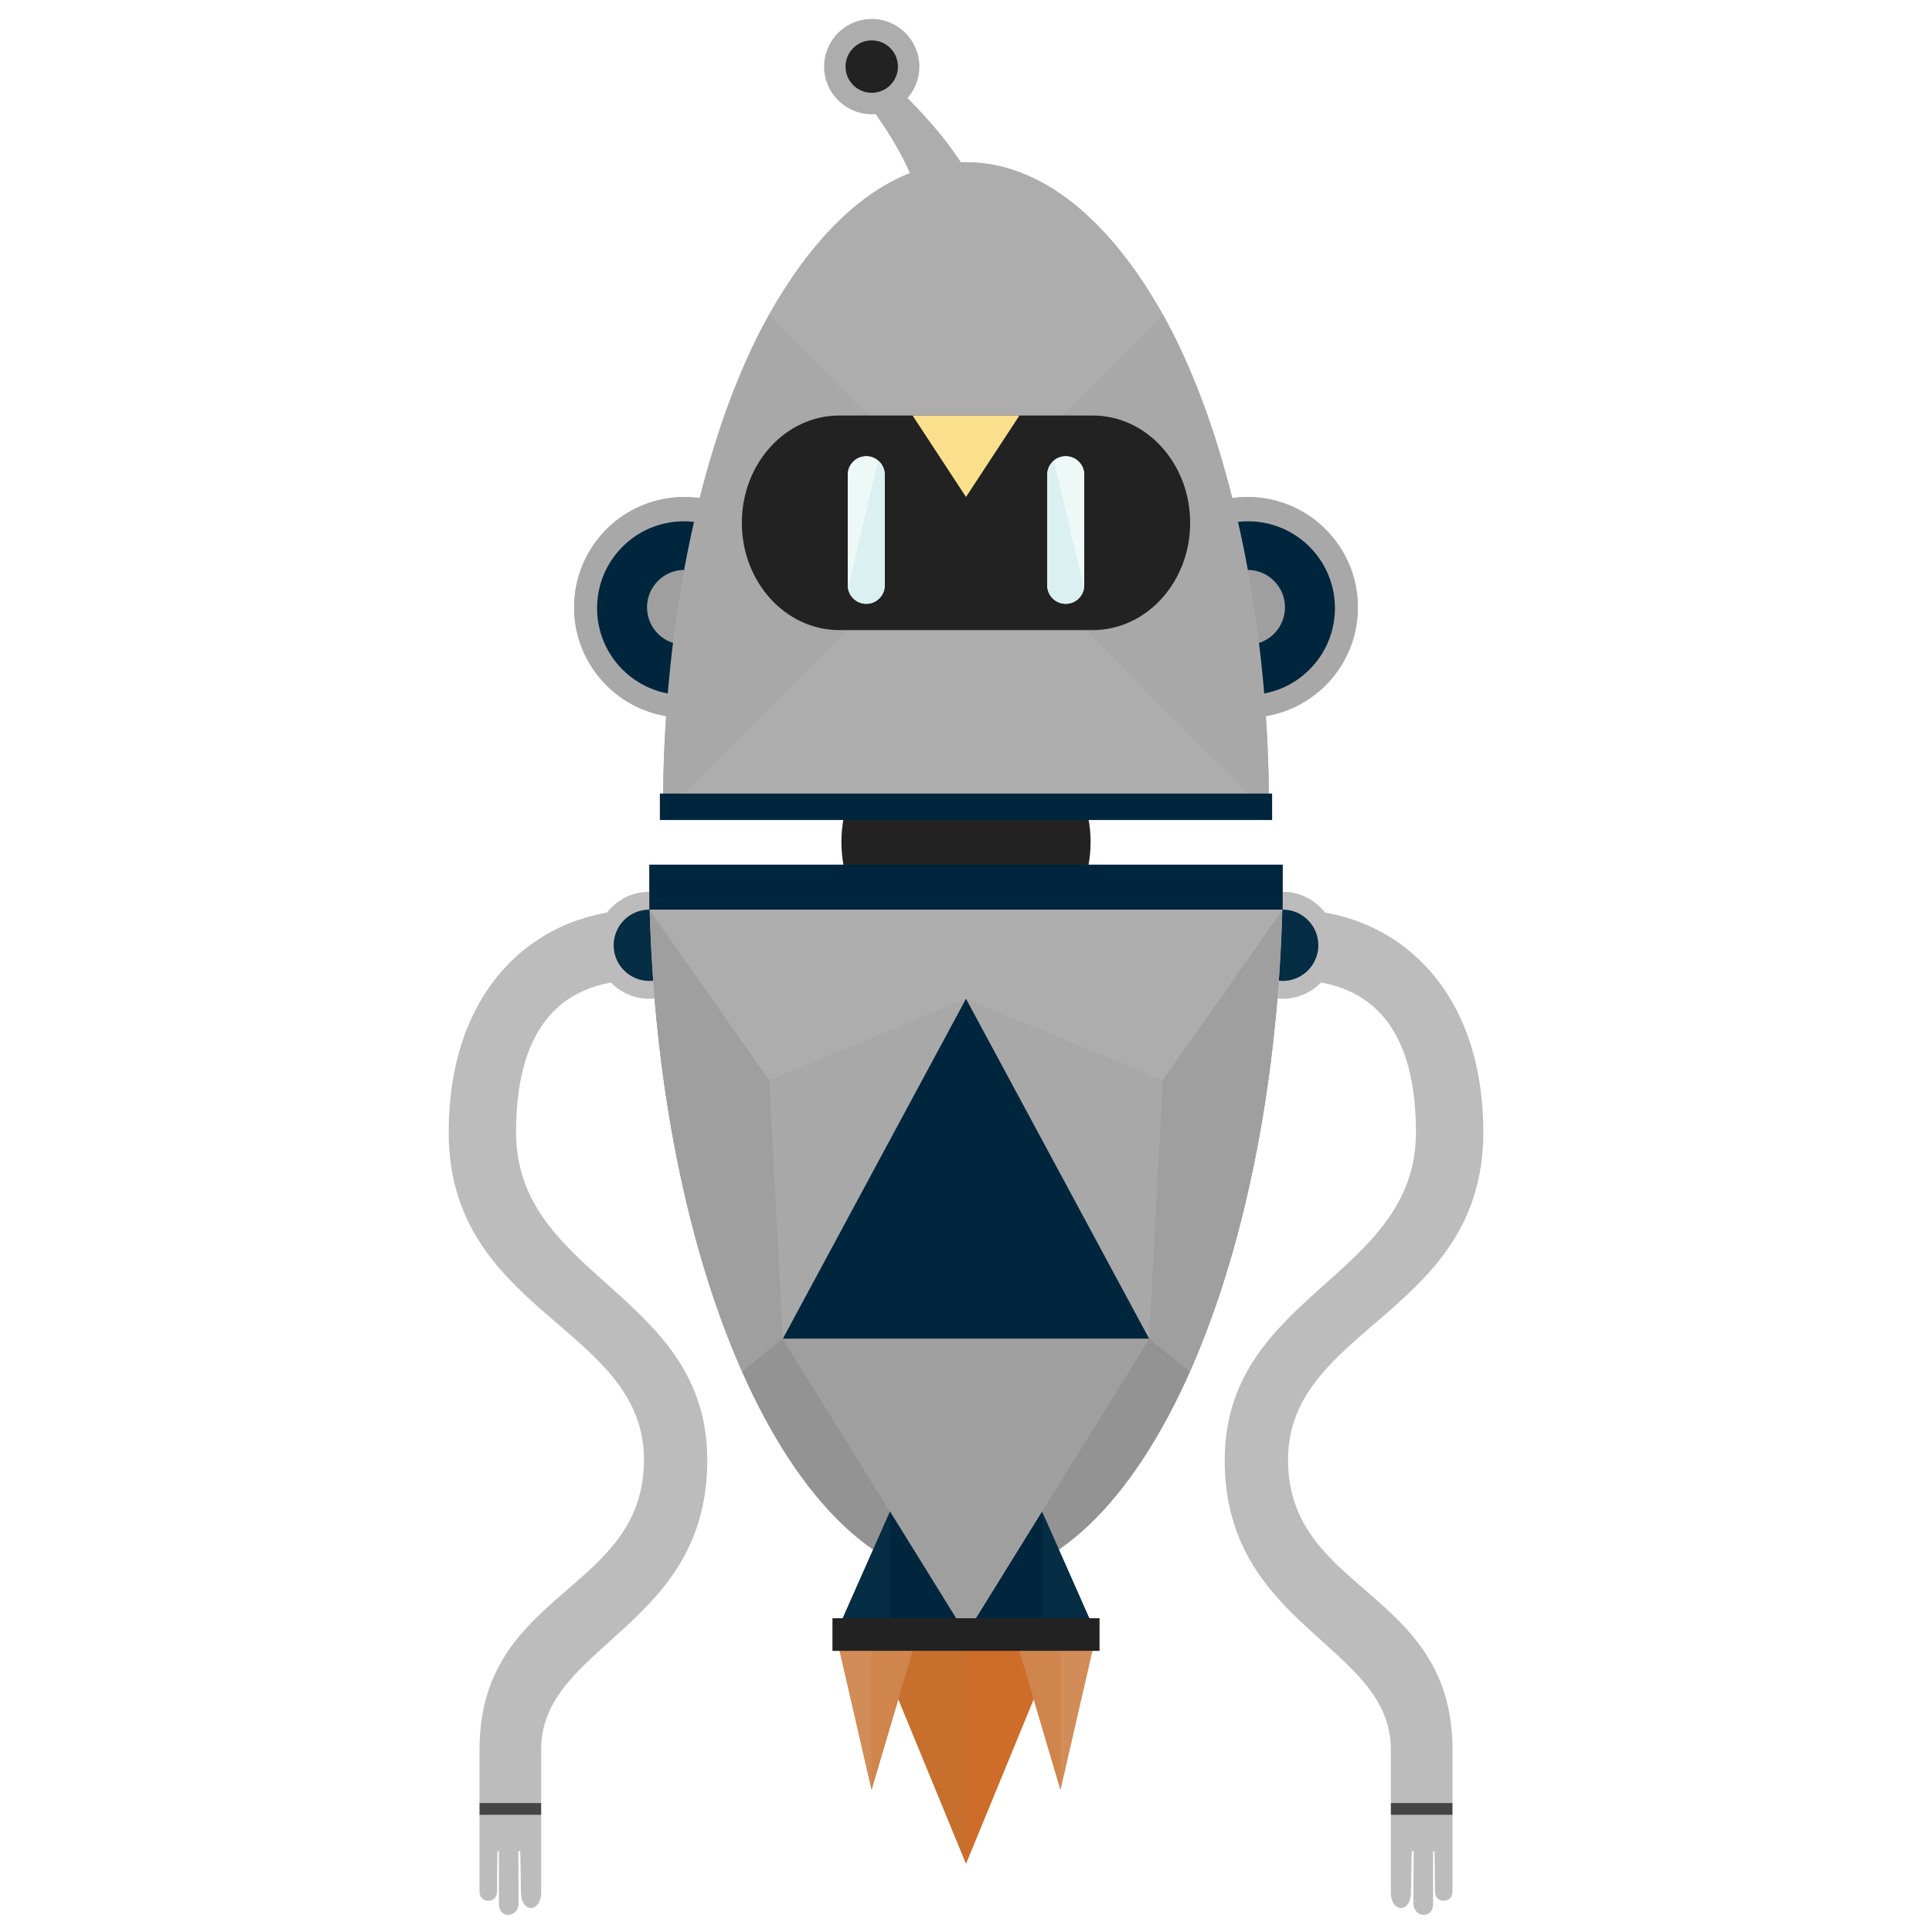
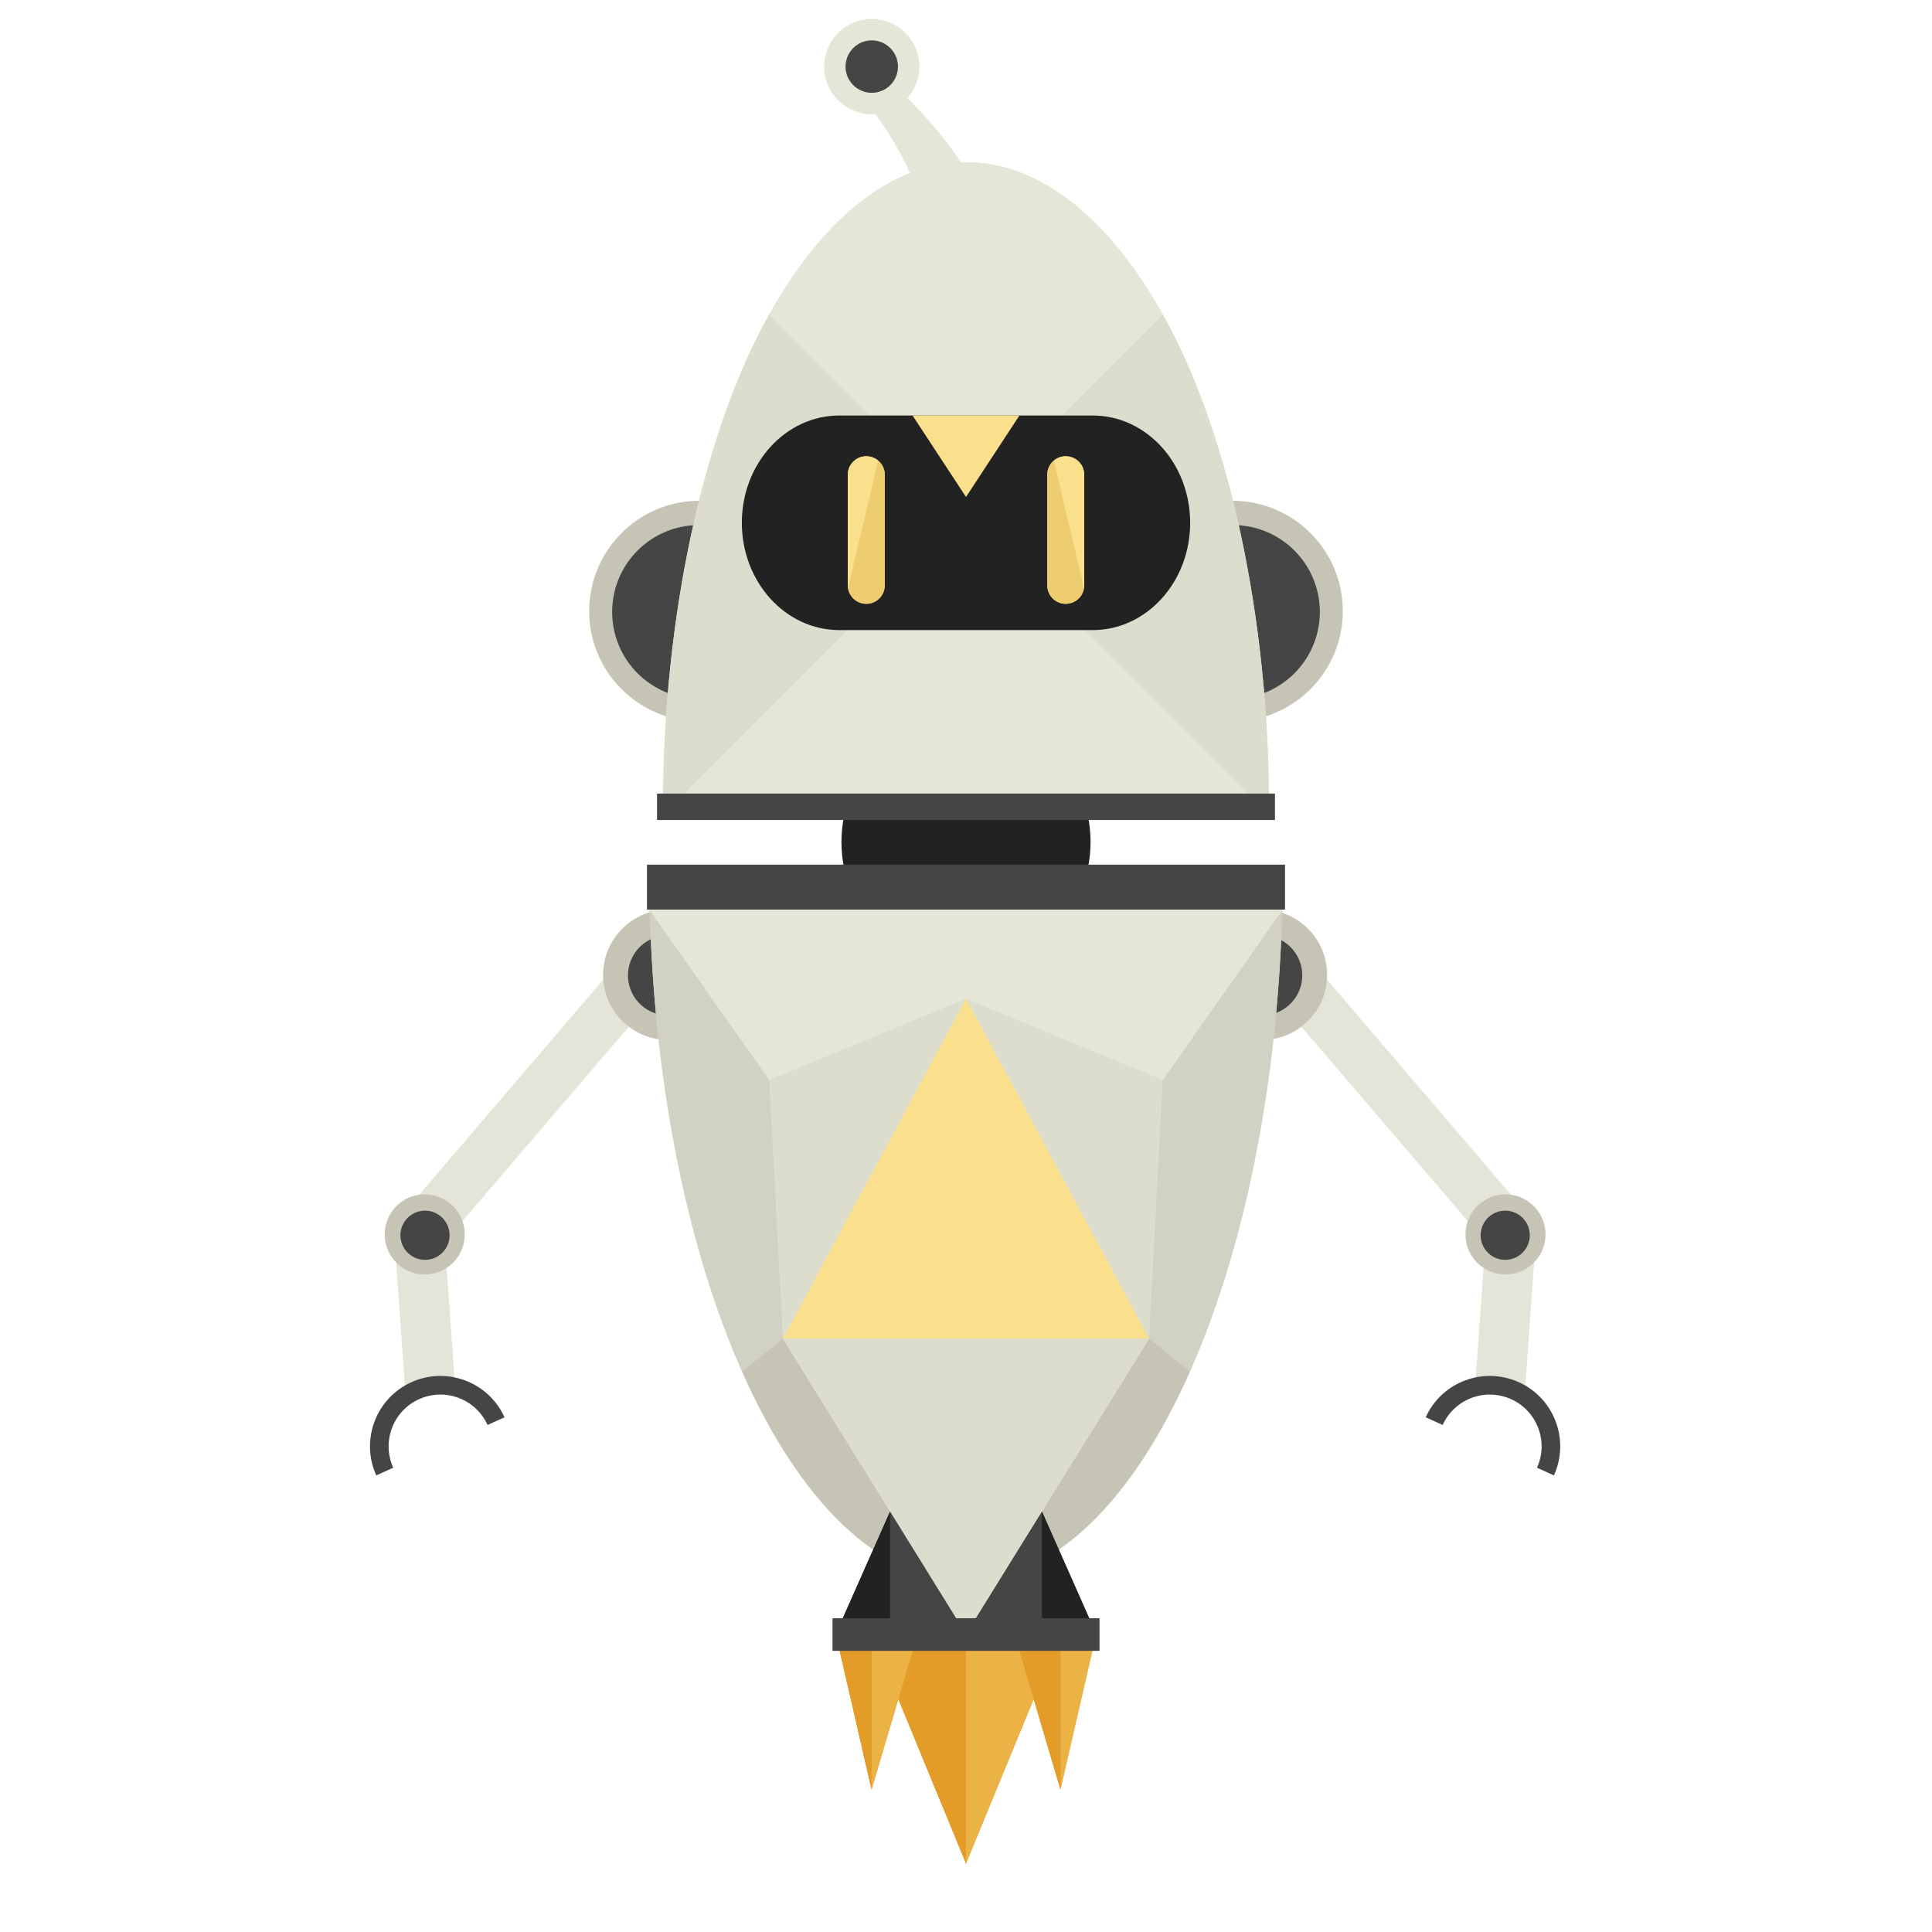
<svg xmlns="http://www.w3.org/2000/svg" xmlns:xlink="http://www.w3.org/1999/xlink" version="1.1" id="Layer_1" x="0px" y="0px" width="512px" height="512px" viewBox="0 0 512 512" enable-background="new 0 0 512 512" xml:space="preserve">
-   <rect display="none" fill="#071C2C" width="512" height="512.5" />
-   <g display="none">
-     <path display="inline" fill="#A9A8A9" d="M187.694,153.555c-8.385,0-15.182,6.795-15.182,15.18c0,8.382,6.797,15.18,15.182,15.18   V153.555z" />
-     <path display="inline" fill="#052D44" d="M187.737,156.518c-6.894,0-12.478,5.584-12.478,12.478c0,6.891,5.584,12.48,12.478,12.48   V156.518z" />
-   </g>
-   <g display="none">
-     <path display="inline" fill="#00263D" d="M190.112,249.151c0,2.215,0.021,2.616,0.054,4.811c0.004,0.375,0.009,0.752,0.016,1.128   c0.038,2.124,0.089,4.236,0.156,6.339c0.011,0.349,0.022,0.694,0.036,1.043c0.151,4.473,0.371,8.898,0.654,13.267   c0.011,0.165,0.021,0.33,0.031,0.495c0.146,2.199,0.309,4.381,0.485,6.55c0.013,0.165,0.029,0.328,0.042,0.493   c0.565,6.802,1.286,13.456,2.157,19.932c0,0.004,0,0.009,0,0.011l55.871-54.068H190.112z" />
-     <path display="inline" fill="#00263D" d="M256,416.152c-25.044,0-53.316-46.343-62.257-112.933l43.027,78.051L256,416.152z" />
-   </g>
-   <g>
-     <path fill="#AEADAE" d="M236.364,22.086c0,0,23.713,20.659,25.042,37.987c-10.064,8.33-10.064,8.33-24.551,8.043   c20.816-8.71-10.599-45.428-10.599-45.428L236.364,22.086z" />
-     <circle fill="#AEADAE" cx="231.024" cy="17.648" r="12.623" />
-     <circle fill="#222222" cx="231.023" cy="17.648" r="6.946" />
-   </g>
-   <g display="none">
-     <path display="inline" fill="#FADF8D" d="M234.856,276.822c0,11.546,9.613,20.771,21.144,20.82v-41.914   C244.469,255.78,234.856,265.277,234.856,276.822z" />
-     <path display="inline" fill="#092F46" d="M238.307,276.822c0,9.64,8.067,17.321,17.693,17.37v-35.013   C246.374,259.23,238.307,267.181,238.307,276.822z" />
-     <polygon display="inline" fill="#FADF8D" points="256,263.668 247.957,288.532 256,288.532  " />
-   </g>
-   <polygon fill="#CF854B" points="290.507,433.034 221.493,433.034 230.971,474.263 238.07,450.288 256,493.865 273.93,450.288   281.029,474.263 " />
-   <path fill="#BDBCBD" d="M359.857,160.949c0-16.152-13.089-29.243-29.242-29.243c-1.374,0-2.723,0.102-4.047,0.285  c-4.639-18.463-10.773-34.901-18.059-48.029c-0.12-0.218-0.244-0.429-0.366-0.645C294.08,58.279,275.967,42.996,256,42.996  s-38.08,15.283-52.145,40.322c-0.122,0.216-0.246,0.427-0.366,0.645c-7.285,13.127-13.419,29.566-18.059,48.029  c-1.324-0.183-2.673-0.285-4.047-0.285c-16.153,0-29.242,13.091-29.242,29.243c0,14.492,10.542,26.514,24.377,28.831  c-0.456,6.773-0.72,13.629-0.788,20.525h-0.854v7.004h48.625c-0.33,1.894-0.512,3.838-0.512,5.825c0,2.055,0.194,4.062,0.546,6.01  h-51.461v0.068h-0.067c0,2.443,0.027,4.871,0.067,7.291v4.551h0.1c2.187,80.166,26.408,146.951,59.235,169.588l-8.065,18.206h-2.725  v8.642H256h35.378v-8.642h-2.725l-8.065-18.206c32.827-22.638,57.049-89.422,59.235-169.588h0.1v-4.551  c0.041-2.42,0.067-4.848,0.067-7.291h-0.067v-0.068h-51.461c0.353-1.948,0.546-3.955,0.546-6.01c0-1.987-0.182-3.931-0.512-5.825  h48.625v-7.004h-0.854c-0.068-6.896-0.333-13.752-0.788-20.525C349.315,187.463,359.857,175.441,359.857,160.949z" />
+   <rect display="none" fill="#071C2C" width="512" height="1577.906" />
  <g>
    <g>
-       <path fill="#A9A8A9" d="M301.375,160.949c0,16.15,13.09,29.241,29.241,29.241c16.153,0,29.242-13.091,29.242-29.241    c0-16.152-13.089-29.243-29.242-29.243C314.465,131.707,301.375,144.797,301.375,160.949z" />
-       <path fill="#00263D" d="M330.756,138.151c-12.709,0-23.01,10.304-23.01,23.016c0,12.709,10.301,23.012,23.01,23.012    c12.715,0,23.017-10.303,23.017-23.012C353.768,148.456,343.471,138.151,330.756,138.151z" />
-       <path fill="#A09F9F" d="M320.698,160.949c0,5.477,4.44,9.916,9.917,9.916c5.478,0,9.917-4.438,9.917-9.916    c0-5.479-4.439-9.917-9.917-9.917C325.139,151.032,320.698,155.47,320.698,160.949z" />
+       <path fill="#E5E5D8" d="M236.364,22.086c0,0,23.713,20.659,25.042,37.988c-10.064,8.33-10.064,8.33-24.551,8.043    c20.816-8.711-10.599-45.428-10.599-45.428L236.364,22.086z" />
+       <circle fill="#E5E5D8" cx="231.024" cy="17.648" r="12.623" />
+       <circle fill="#454545" cx="231.023" cy="17.648" r="6.946" />
+     </g>
+     <path fill="#222222" d="M256,189.785c-18.34,0-33.009,15.01-33.009,33.35S237.66,256.201,256,256.201s33.009-14.727,33.009-33.066   S274.34,189.785,256,189.785z" />
+     <g>
+       <path fill="#C6C5B5" d="M214.625,161.949c0,16.15-13.09,29.241-29.241,29.241c-16.153,0-29.242-13.091-29.242-29.241    c0-16.152,13.089-29.242,29.242-29.242C201.535,132.707,214.625,145.797,214.625,161.949z" />
+       <path fill="#454545" d="M185.244,139.151c-12.715,0-23.011,10.304-23.017,23.017c0,12.709,10.302,23.012,23.017,23.012    c12.709,0,23.01-10.303,23.01-23.012C208.254,149.455,197.953,139.151,185.244,139.151z" />
    </g>
    <g>
-       <path fill="#BDBCBD" d="M342.101,241.055c26.489,0,50.989,19.499,50.989,59.028c0,48.088-51.742,51.427-51.742,86.753    c0,35.327,43.575,34.333,43.575,76.808c0,7.351,0,14.177,0,14.177H368.59c0,0,0-6.301,0-14.177    c0-27.885-44.026-32.298-44.026-76.645c0-44.346,50.673-48.279,50.673-86.917c0-24.889-9.584-40.388-33.136-40.388h-9.371v-18.64    H342.101z" />
-       <path fill="#BDBCBD" d="M384.923,480.966H368.59c0,0,0,14.971,0,20.484c0,2.757,1.335,4.168,2.67,4.185    c1.336,0.016,2.671-1.362,2.671-4.185c0.079-5.771,0.206-10.887,0.206-10.887l0.494-0.004c0,0-0.064,10.742-0.064,13.779    c0,3.938,5.214,4.332,5.214,0.263c0-1.255,0-14.013,0-14.013l0.387,0.029c0,0,0.122,7.454,0.122,10.703    c0,1.658,1.207,2.453,2.387,2.41c1.134-0.041,2.246-0.852,2.246-2.41C384.923,497.544,384.923,480.966,384.923,480.966z" />
-       <polyline fill="#454545" points="384.923,480.966 384.923,477.821 368.59,477.821 368.59,480.966   " />
+       <path fill="#C6C5B5" d="M297.375,161.949c0,16.15,13.09,29.241,29.241,29.241c16.153,0,29.242-13.091,29.242-29.241    c0-16.152-13.089-29.242-29.242-29.242C310.465,132.707,297.375,145.797,297.375,161.949z" />
+       <path fill="#454545" d="M326.756,139.151c12.715,0,23.011,10.304,23.017,23.017c0,12.709-10.302,23.012-23.017,23.012    c-12.709,0-23.01-10.303-23.01-23.012C303.746,149.455,314.047,139.151,326.756,139.151z" />
    </g>
-     <circle fill="#BDBCBD" cx="339.924" cy="250.506" r="14.177" />
-     <circle fill="#052D44" cx="339.924" cy="250.506" r="9.451" />
-     <path fill="#222222" d="M256,189.785c18.34,0,33.009,15.009,33.009,33.35S274.34,256.201,256,256.201V189.785z" />
-     <path fill="#A9A8A9" d="M256,229.213h83.991c0,104.656-37.519,189.686-83.991,189.686L256,229.213z" />
+     <path fill="#E5E5D8" d="M308.51,83.963c-0.12-0.219-0.244-0.43-0.366-0.645C294.08,58.279,275.967,42.996,256,42.996   s-38.08,15.283-52.145,40.322c-0.122,0.215-0.246,0.426-0.366,0.645c-17.018,30.663-27.781,79.355-27.781,129.845h2.267H256h78.024   h2.267C336.291,163.318,325.528,114.626,308.51,83.963z" />
+     <path fill="#E5E5D8" d="M256,42.996c-19.967,0-38.08,15.283-52.145,40.322L256,135.463l52.145-52.145   C294.08,58.279,275.967,42.996,256,42.996z" />
+     <path fill="#DDDDCE" d="M203.855,83.318c-0.122,0.215-0.246,0.426-0.366,0.645c-17.018,30.663-27.781,79.355-27.781,129.845h2.267   L256,135.463L203.855,83.318z" />
+     <path fill="#DDDDCE" d="M308.145,83.318c0.122,0.215,0.246,0.426,0.366,0.645c17.018,30.663,27.781,79.355,27.781,129.845h-2.267   L256,135.463L308.145,83.318z" />
+     <polygon fill="#E5E5D8" points="256,135.463 177.976,213.808 256,213.808 334.024,213.808  " />
+     <path fill="#222222" d="M289.561,110.111H256h-33.561c-14.271,0-25.844,12.731-25.844,28.438c0,15.702,11.572,28.434,25.844,28.434   H256h33.561c14.271,0,25.844-12.731,25.844-28.434C315.404,122.843,303.832,110.111,289.561,110.111z" />
    <g>
      <defs>
-         <path id="SVGID_1_" d="M256,229.213h83.991c0,104.656-37.519,189.686-83.991,189.686L256,229.213z" />
+         <path id="SVGID_27_" d="M234.472,155.117c0,2.707-2.194,4.9-4.9,4.9l0,0c-2.707,0-4.901-2.193-4.901-4.9v-29.307     c0-2.707,2.194-4.902,4.901-4.902l0,0c2.706,0,4.9,2.195,4.9,4.902V155.117z" />
      </defs>
      <clipPath id="SVGID_2_">
-         <use xlink:href="#SVGID_1_" overflow="visible" />
+         <use xlink:href="#SVGID_27_" overflow="visible" />
      </clipPath>
-       <g clip-path="url(#SVGID_2_)">
-         <polygon fill="#A9A8A9" points="308.145,286.212 304.53,354.756 256,264.684    " />
-         <polygon fill="#A09F9F" points="339.924,241.055 362.066,318.242 345.789,387.903 304.53,354.756 308.145,286.212    " />
-         <polygon fill="#939393" points="304.53,354.756 345.789,387.903 256,433.034    " />
-         <polygon fill="#AEADAE" points="339.924,241.055 308.145,286.212 256,264.684 256,241.055    " />
-       </g>
+       <path clip-path="url(#SVGID_2_)" fill="#EECC70" d="M234.472,155.117c0,2.707-2.194,4.9-4.9,4.9l0,0    c-2.707,0-4.901-2.193-4.901-4.9v-29.307c0-2.707,2.194-4.902,4.901-4.902l0,0c2.706,0,4.9,2.195,4.9,4.902V155.117z" />
+       <polygon clip-path="url(#SVGID_2_)" fill="#FADF8D" points="223.404,119.742 223.404,161.557 235.614,110.111   " />
+       <polygon clip-path="url(#SVGID_2_)" fill="#EECC70" points="223.404,161.557 234.376,165.793 235.614,110.111   " />
    </g>
-     <polygon fill="#00263D" points="276.126,400.57 290.507,433.034 256,433.034  " />
-     <polygon fill="#052D44" points="276.126,400.57 290.507,433.034 276.126,433.034  " />
-     <polygon fill="#A09F9F" points="304.53,354.756 256,433.034 256,354.756  " />
-     <path fill="#A9A8A9" d="M308.145,83.318c0.122,0.216,0.246,0.427,0.366,0.645c17.018,30.663,27.781,79.355,27.781,129.845h-2.267   L256,135.462L308.145,83.318z" />
-     <path fill="#AEADAE" d="M256,42.996c19.967,0,38.08,15.283,52.145,40.322L256,135.462V42.996z" />
-     <path fill="#AEADAE" d="M256,135.462v78.345h78.024L256,135.462z" />
-     <path fill="#222222" d="M256,110.112h33.561c14.271,0,25.844,12.731,25.844,28.438c0,15.702-11.572,28.433-25.844,28.433H256   V110.112z" />
+     <polygon fill="#FADF8D" points="256,110.111 241.837,110.111 256,131.707 270.163,110.111  " />
    <g>
-       <rect x="256" y="210.306" fill="#00263D" width="81.122" height="7.004" />
+       <defs>
+         <path id="SVGID_29_" d="M277.528,155.117c0,2.707,2.194,4.9,4.9,4.9l0,0c2.707,0,4.901-2.193,4.901-4.9v-29.307     c0-2.707-2.194-4.902-4.901-4.902l0,0c-2.706,0-4.9,2.195-4.9,4.902V155.117z" />
+       </defs>
+       <clipPath id="SVGID_4_">
+         <use xlink:href="#SVGID_29_" overflow="visible" />
+       </clipPath>
+       <path clip-path="url(#SVGID_4_)" fill="#EECC70" d="M277.528,155.117c0,2.707,2.194,4.9,4.9,4.9l0,0    c2.707,0,4.901-2.193,4.901-4.9v-29.307c0-2.707-2.194-4.902-4.901-4.902l0,0c-2.706,0-4.9,2.195-4.9,4.902V155.117z" />
+       <polygon clip-path="url(#SVGID_4_)" fill="#FADF8D" points="288.596,119.742 288.596,161.557 276.386,110.111   " />
+       <polygon clip-path="url(#SVGID_4_)" fill="#EECC70" points="288.596,161.557 277.624,165.793 276.386,110.111   " />
    </g>
    <g>
-       <rect x="256" y="229.145" fill="#00263D" width="83.924" height="11.911" />
+       <g>
+         <path fill="#E4E4D8" d="M170.636,247.012l-59.888,70.014c4.679,0.773,8.738,3.352,11.449,7.008l58.051-67.867     C176.107,254.14,172.789,250.907,170.636,247.012z" />
+       </g>
+       <g>
+         <path fill="#E4E4D8" d="M108.929,366.5c3.753-1.7,7.77-2.035,11.515-1.251l-2.095-29.585c-2.011,0.639-4.163,0.95-6.395,0.828     c-2.499-0.137-4.851-0.784-6.962-1.826l2.314,32.673C107.829,367.038,108.37,366.756,108.929,366.5z" />
+       </g>
+       <g>
+         <path fill="#454546" d="M99.716,391c-4.252-9.386-0.092-20.441,9.29-24.695c9.385-4.252,20.443-0.096,24.697,9.29l-4.495,2.037     c-3.127-6.898-11.262-9.958-18.163-6.83c-6.901,3.128-9.96,11.261-6.833,18.16l-1.248,0.564l-2.111,0.958L99.716,391z" />
+       </g>
+       <path fill="#C6C5B5" d="M194.349,259.268c-0.522,9.527-8.664,16.824-18.189,16.305s-16.825-8.661-16.302-18.188    c0.52-9.522,8.664-16.823,18.187-16.303C187.569,241.602,194.869,249.746,194.349,259.268z" />
+       <path fill="#454546" d="M187.611,259.062c-0.319,5.852-5.321,10.332-11.169,10.013c-5.851-0.319-10.335-5.32-10.013-11.171    c0.319-5.847,5.321-10.328,11.171-10.011C183.446,248.215,187.93,253.214,187.611,259.062z" />
+       <path fill="#C6C5B5" d="M123.149,327.714c-0.319,5.854-5.323,10.338-11.174,10.019c-5.851-0.322-10.335-5.323-10.016-11.177    c0.319-5.848,5.323-10.332,11.174-10.013C118.984,316.862,123.468,321.866,123.149,327.714z" />
+       <circle fill="#454546" cx="112.633" cy="327.355" r="6.517" />
    </g>
-     <polygon fill="#CE6C29" points="281.029,433.034 256,493.865 256,433.034  " />
-     <polygon fill="#D28C57" points="290.507,433.034 281.029,474.263 281.029,433.034  " />
-     <polygon fill="#CF854B" points="281.029,433.034 281.029,474.263 268.821,433.034  " />
-     <polygon fill="#FADF8D" points="270.163,110.112 256,131.707 256,110.112  " />
+     <g>
+       <g>
+         <path fill="#E4E4D8" d="M340.894,247.012l59.888,70.014c-4.679,0.773-8.738,3.352-11.449,7.008l-58.051-67.867     C335.422,254.14,338.74,250.907,340.894,247.012z" />
+       </g>
+       <g>
+         <path fill="#E4E4D8" d="M402.6,366.5c-3.753-1.7-7.77-2.035-11.515-1.251l2.095-29.585c2.011,0.639,4.163,0.95,6.395,0.828     c2.499-0.137,4.851-0.784,6.962-1.826l-2.314,32.673C403.701,367.038,403.16,366.756,402.6,366.5z" />
+       </g>
+       <g>
+         <path fill="#454546" d="M411.813,391c4.252-9.386,0.092-20.441-9.29-24.695c-9.385-4.252-20.443-0.096-24.697,9.29l4.495,2.037     c3.127-6.898,11.262-9.958,18.163-6.83c6.901,3.128,9.96,11.261,6.833,18.16l1.248,0.564l2.111,0.958L411.813,391z" />
+       </g>
+       <path fill="#C6C5B5" d="M317.181,259.268c0.522,9.527,8.664,16.824,18.189,16.305s16.825-8.661,16.302-18.188    c-0.52-9.522-8.664-16.823-18.187-16.303C323.96,241.602,316.661,249.746,317.181,259.268z" />
+       <path fill="#454546" d="M323.918,259.062c0.319,5.852,5.321,10.332,11.169,10.013c5.851-0.319,10.335-5.32,10.013-11.171    c-0.319-5.847-5.321-10.328-11.171-10.011C328.083,248.215,323.599,253.214,323.918,259.062z" />
+       <path fill="#C6C5B5" d="M388.38,327.714c0.319,5.854,5.323,10.338,11.174,10.019c5.851-0.322,10.335-5.323,10.016-11.177    c-0.319-5.848-5.323-10.332-11.174-10.013C392.545,316.862,388.061,321.866,388.38,327.714z" />
+       <circle fill="#454546" cx="398.896" cy="327.355" r="6.517" />
+     </g>
    <g>
      <defs>
-         <path id="SVGID_3_" d="M277.528,155.117c0,2.707,2.194,4.9,4.9,4.9l0,0c2.707,0,4.901-2.194,4.901-4.9V125.81     c0-2.707-2.194-4.901-4.901-4.901l0,0c-2.706,0-4.9,2.194-4.9,4.901V155.117z" />
+         <path id="SVGID_31_" d="M172.009,229.213c0,104.656,37.519,189.686,83.991,189.686s83.991-85.029,83.991-189.686H172.009z" />
      </defs>
-       <clipPath id="SVGID_4_">
-         <use xlink:href="#SVGID_3_" overflow="visible" />
+       <clipPath id="SVGID_6_">
+         <use xlink:href="#SVGID_31_" overflow="visible" />
      </clipPath>
-       <path clip-path="url(#SVGID_4_)" fill="#DBF0F0" d="M277.528,155.117c0,2.707,2.194,4.9,4.9,4.9l0,0    c2.707,0,4.901-2.194,4.901-4.9V125.81c0-2.707-2.194-4.901-4.901-4.901l0,0c-2.706,0-4.9,2.194-4.9,4.901V155.117z" />
-       <polygon clip-path="url(#SVGID_4_)" fill="#EDF8F7" points="288.596,119.743 288.596,161.557 276.386,110.112   " />
-       <polygon clip-path="url(#SVGID_4_)" fill="#DBF0F0" points="288.596,161.557 277.624,165.793 276.386,110.112   " />
+       <path clip-path="url(#SVGID_6_)" fill="#DDDDCE" d="M172.009,229.213c0,104.656,37.519,189.686,83.991,189.686    s83.991-85.029,83.991-189.686H172.009z" />
+       <polygon clip-path="url(#SVGID_6_)" fill="#DDDDCE" points="203.855,286.212 207.47,354.756 256,264.684   " />
+       <polygon clip-path="url(#SVGID_6_)" fill="#D1D1C4" points="172.076,241.055 149.934,318.242 166.211,387.903 207.47,354.756     203.855,286.212   " />
+       <polygon clip-path="url(#SVGID_6_)" fill="#C6C5B5" points="207.47,354.756 166.211,387.903 256,433.034   " />
+       <polygon clip-path="url(#SVGID_6_)" fill="#DDDDCE" points="308.145,286.212 304.53,354.756 256,264.684   " />
+       <polygon clip-path="url(#SVGID_6_)" fill="#D1D1C4" points="339.924,241.055 362.066,318.242 345.789,387.903 304.53,354.756     308.145,286.212   " />
+       <polygon clip-path="url(#SVGID_6_)" fill="#C6C5B5" points="304.53,354.756 345.789,387.903 256,433.034   " />
+       <polygon clip-path="url(#SVGID_6_)" fill="#E5E5D8" points="256,241.055 172.076,241.055 203.855,286.212 256,264.684     308.145,286.212 339.924,241.055   " />
+       <polygon clip-path="url(#SVGID_6_)" fill="#FADF8D" points="256,264.684 207.47,354.756 256,354.756 304.53,354.756   " />
+     </g>
+     <polygon fill="#DDDDCE" points="256,354.756 207.47,354.756 256,433.034 304.53,354.756  " />
+     <polygon fill="#E39C27" points="290.507,433.034 281.029,433.034 268.821,433.034 256,433.034 243.179,433.034 230.971,433.034    221.493,433.034 230.971,474.264 238.07,450.288 256,493.865 273.93,450.288 281.029,474.264  " />
+     <g>
+       <polygon fill="#E39C27" points="230.971,433.034 256,493.865 256,433.034   " />
+       <polygon fill="#E39C27" points="221.493,433.034 230.971,474.264 230.971,433.034   " />
+       <polygon fill="#EBB246" points="230.971,433.034 230.971,474.264 243.179,433.034   " />
+       <polygon fill="#EBB246" points="281.029,433.034 256,493.865 256,433.034   " />
+       <polygon fill="#EBB246" points="290.507,433.034 281.029,474.264 281.029,433.034   " />
+       <polygon fill="#E39C27" points="281.029,433.034 281.029,474.264 268.821,433.034   " />
+     </g>
+     <polygon fill="#454545" points="276.126,400.57 290.507,433.034 256,433.034  " />
+     <polygon fill="#222222" points="276.126,400.57 290.507,433.034 276.126,433.034  " />
+     <polygon fill="#454545" points="235.874,400.57 221.493,433.034 256,433.034  " />
+     <polygon fill="#222222" points="235.874,400.57 221.493,433.034 235.874,433.034  " />
+     <g>
+       <polygon fill="#454545" points="256,210.306 174.125,210.306 174.125,217.311 256,217.311 337.875,217.311 337.875,210.306   " />
    </g>
    <g>
-       <rect x="256" y="428.85" fill="#222222" width="35.378" height="8.642" />
-     </g>
-     <polygon fill="#00263D" points="256,354.756 304.53,354.756 256,264.684  " />
-   </g>
-   <g>
-     <g>
-       <path fill="#A9A8A9" d="M210.625,160.949c0,16.15-13.09,29.241-29.241,29.241c-16.153,0-29.242-13.091-29.242-29.241    c0-16.152,13.089-29.243,29.242-29.243C197.535,131.707,210.625,144.797,210.625,160.949z" />
-       <path fill="#00263D" d="M181.244,138.151c-12.715,0-23.011,10.304-23.017,23.016c0,12.709,10.302,23.012,23.017,23.012    c12.709,0,23.01-10.303,23.01-23.012C204.254,148.456,193.953,138.151,181.244,138.151z" />
-       <path fill="#A09F9F" d="M191.302,160.949c0,5.477-4.44,9.916-9.917,9.916c-5.478,0-9.917-4.438-9.917-9.916    c0-5.479,4.439-9.917,9.917-9.917C186.861,151.032,191.302,155.47,191.302,160.949z" />
+       <polygon fill="#454545" points="256,229.145 171.451,229.145 171.451,241.055 256,241.055 340.549,241.055 340.549,229.145   " />
    </g>
    <g>
-       <path fill="#BDBCBD" d="M169.899,241.055c-26.489,0-50.989,19.499-50.989,59.028c0,48.088,51.742,51.427,51.742,86.753    c0,35.327-43.575,34.333-43.575,76.808c0,7.351,0,14.177,0,14.177h16.333c0,0,0-6.301,0-14.177    c0-27.885,44.026-32.298,44.026-76.645c0-44.346-50.673-48.279-50.673-86.917c0-24.889,9.584-40.388,33.136-40.388h9.371v-18.64    H169.899z" />
-       <path fill="#BDBCBD" d="M127.077,480.966h16.333c0,0,0,14.971,0,20.484c0,2.757-1.335,4.168-2.67,4.185    c-1.336,0.016-2.671-1.362-2.671-4.185c-0.079-5.771-0.206-10.887-0.206-10.887l-0.494-0.004c0,0,0.064,10.742,0.064,13.779    c0,3.938-5.214,4.332-5.214,0.263c0-1.255,0-14.013,0-14.013l-0.387,0.029c0,0-0.122,7.454-0.122,10.703    c0,1.658-1.207,2.453-2.387,2.41c-1.134-0.041-2.246-0.852-2.246-2.41C127.077,497.544,127.077,480.966,127.077,480.966z" />
-       <polyline fill="#454545" points="127.077,480.966 127.077,477.821 143.41,477.821 143.41,480.966   " />
+       <polygon fill="#454545" points="256,428.85 220.622,428.85 220.622,437.491 256,437.491 291.378,437.491 291.378,428.85   " />
    </g>
-     <circle fill="#BDBCBD" cx="172.076" cy="250.506" r="14.177" />
-     <circle fill="#052D44" cx="172.076" cy="250.506" r="9.451" />
-     <path fill="#222222" d="M256,189.785c-18.34,0-33.009,15.009-33.009,33.35S237.66,256.201,256,256.201V189.785z" />
-     <path fill="#A9A8A9" d="M256,229.213h-83.991c0,104.656,37.519,189.686,83.991,189.686L256,229.213z" />
-     <g>
-       <defs>
-         <path id="SVGID_5_" d="M256,229.213h-83.991c0,104.656,37.519,189.686,83.991,189.686L256,229.213z" />
-       </defs>
-       <clipPath id="SVGID_6_">
-         <use xlink:href="#SVGID_5_" overflow="visible" />
-       </clipPath>
-       <g clip-path="url(#SVGID_6_)">
-         <polygon fill="#A9A8A9" points="203.855,286.212 207.47,354.756 256,264.684    " />
-         <polygon fill="#A09F9F" points="172.076,241.055 149.934,318.242 166.211,387.903 207.47,354.756 203.855,286.212    " />
-         <polygon fill="#939393" points="207.47,354.756 166.211,387.903 256,433.034    " />
-         <polygon fill="#AEADAE" points="172.076,241.055 203.855,286.212 256,264.684 256,241.055    " />
-       </g>
-     </g>
-     <polygon fill="#A09F9F" points="207.47,354.756 256,433.034 256,354.756  " />
-     <path fill="#A9A8A9" d="M203.855,83.318c-0.122,0.216-0.246,0.427-0.366,0.645c-17.018,30.663-27.781,79.355-27.781,129.845h2.267   L256,135.462L203.855,83.318z" />
-     <path fill="#AEADAE" d="M256,42.996c-19.967,0-38.08,15.283-52.145,40.322L256,135.462V42.996z" />
-     <path fill="#AEADAE" d="M177.976,213.808H256v-78.345L177.976,213.808z" />
-     <path fill="#222222" d="M256,110.112h-33.561c-14.271,0-25.844,12.731-25.844,28.438c0,15.702,11.572,28.433,25.844,28.433H256   V110.112z" />
-     <g>
-       <rect x="174.878" y="210.306" fill="#00263D" width="81.122" height="7.004" />
-     </g>
-     <g>
-       <rect x="172.076" y="229.145" fill="#00263D" width="83.924" height="11.911" />
-     </g>
-     <polygon fill="#C7702E" points="230.971,433.034 256,493.865 256,433.034  " />
-     <polygon fill="#D28C57" points="221.493,433.034 230.971,474.263 230.971,433.034  " />
-     <polygon fill="#CF854B" points="230.971,433.034 230.971,474.263 243.179,433.034  " />
-     <polygon fill="#00263D" points="235.874,400.57 221.493,433.034 256,433.034  " />
-     <polygon fill="#052D44" points="235.874,400.57 221.493,433.034 235.874,433.034  " />
-     <polygon fill="#FADF8D" points="241.837,110.112 256,131.707 256,110.112  " />
-     <g>
-       <defs>
-         <path id="SVGID_7_" d="M234.472,155.117c0,2.707-2.194,4.9-4.9,4.9l0,0c-2.707,0-4.901-2.194-4.901-4.9V125.81     c0-2.707,2.194-4.901,4.901-4.901l0,0c2.706,0,4.9,2.194,4.9,4.901V155.117z" />
-       </defs>
-       <clipPath id="SVGID_8_">
-         <use xlink:href="#SVGID_7_" overflow="visible" />
-       </clipPath>
-       <path clip-path="url(#SVGID_8_)" fill="#DBF0F0" d="M234.472,155.117c0,2.707-2.194,4.9-4.9,4.9l0,0    c-2.707,0-4.901-2.194-4.901-4.9V125.81c0-2.707,2.194-4.901,4.901-4.901l0,0c2.706,0,4.9,2.194,4.9,4.901V155.117z" />
-       <polygon clip-path="url(#SVGID_8_)" fill="#EDF8F7" points="223.404,119.743 223.404,161.557 235.614,110.112   " />
-       <polygon clip-path="url(#SVGID_8_)" fill="#DBF0F0" points="223.404,161.557 234.376,165.793 235.614,110.112   " />
-     </g>
-     <g>
-       <rect x="220.622" y="428.85" fill="#222222" width="35.378" height="8.642" />
-     </g>
-     <polygon fill="#00263D" points="256,354.756 207.47,354.756 256,264.684  " />
  </g>
</svg>
